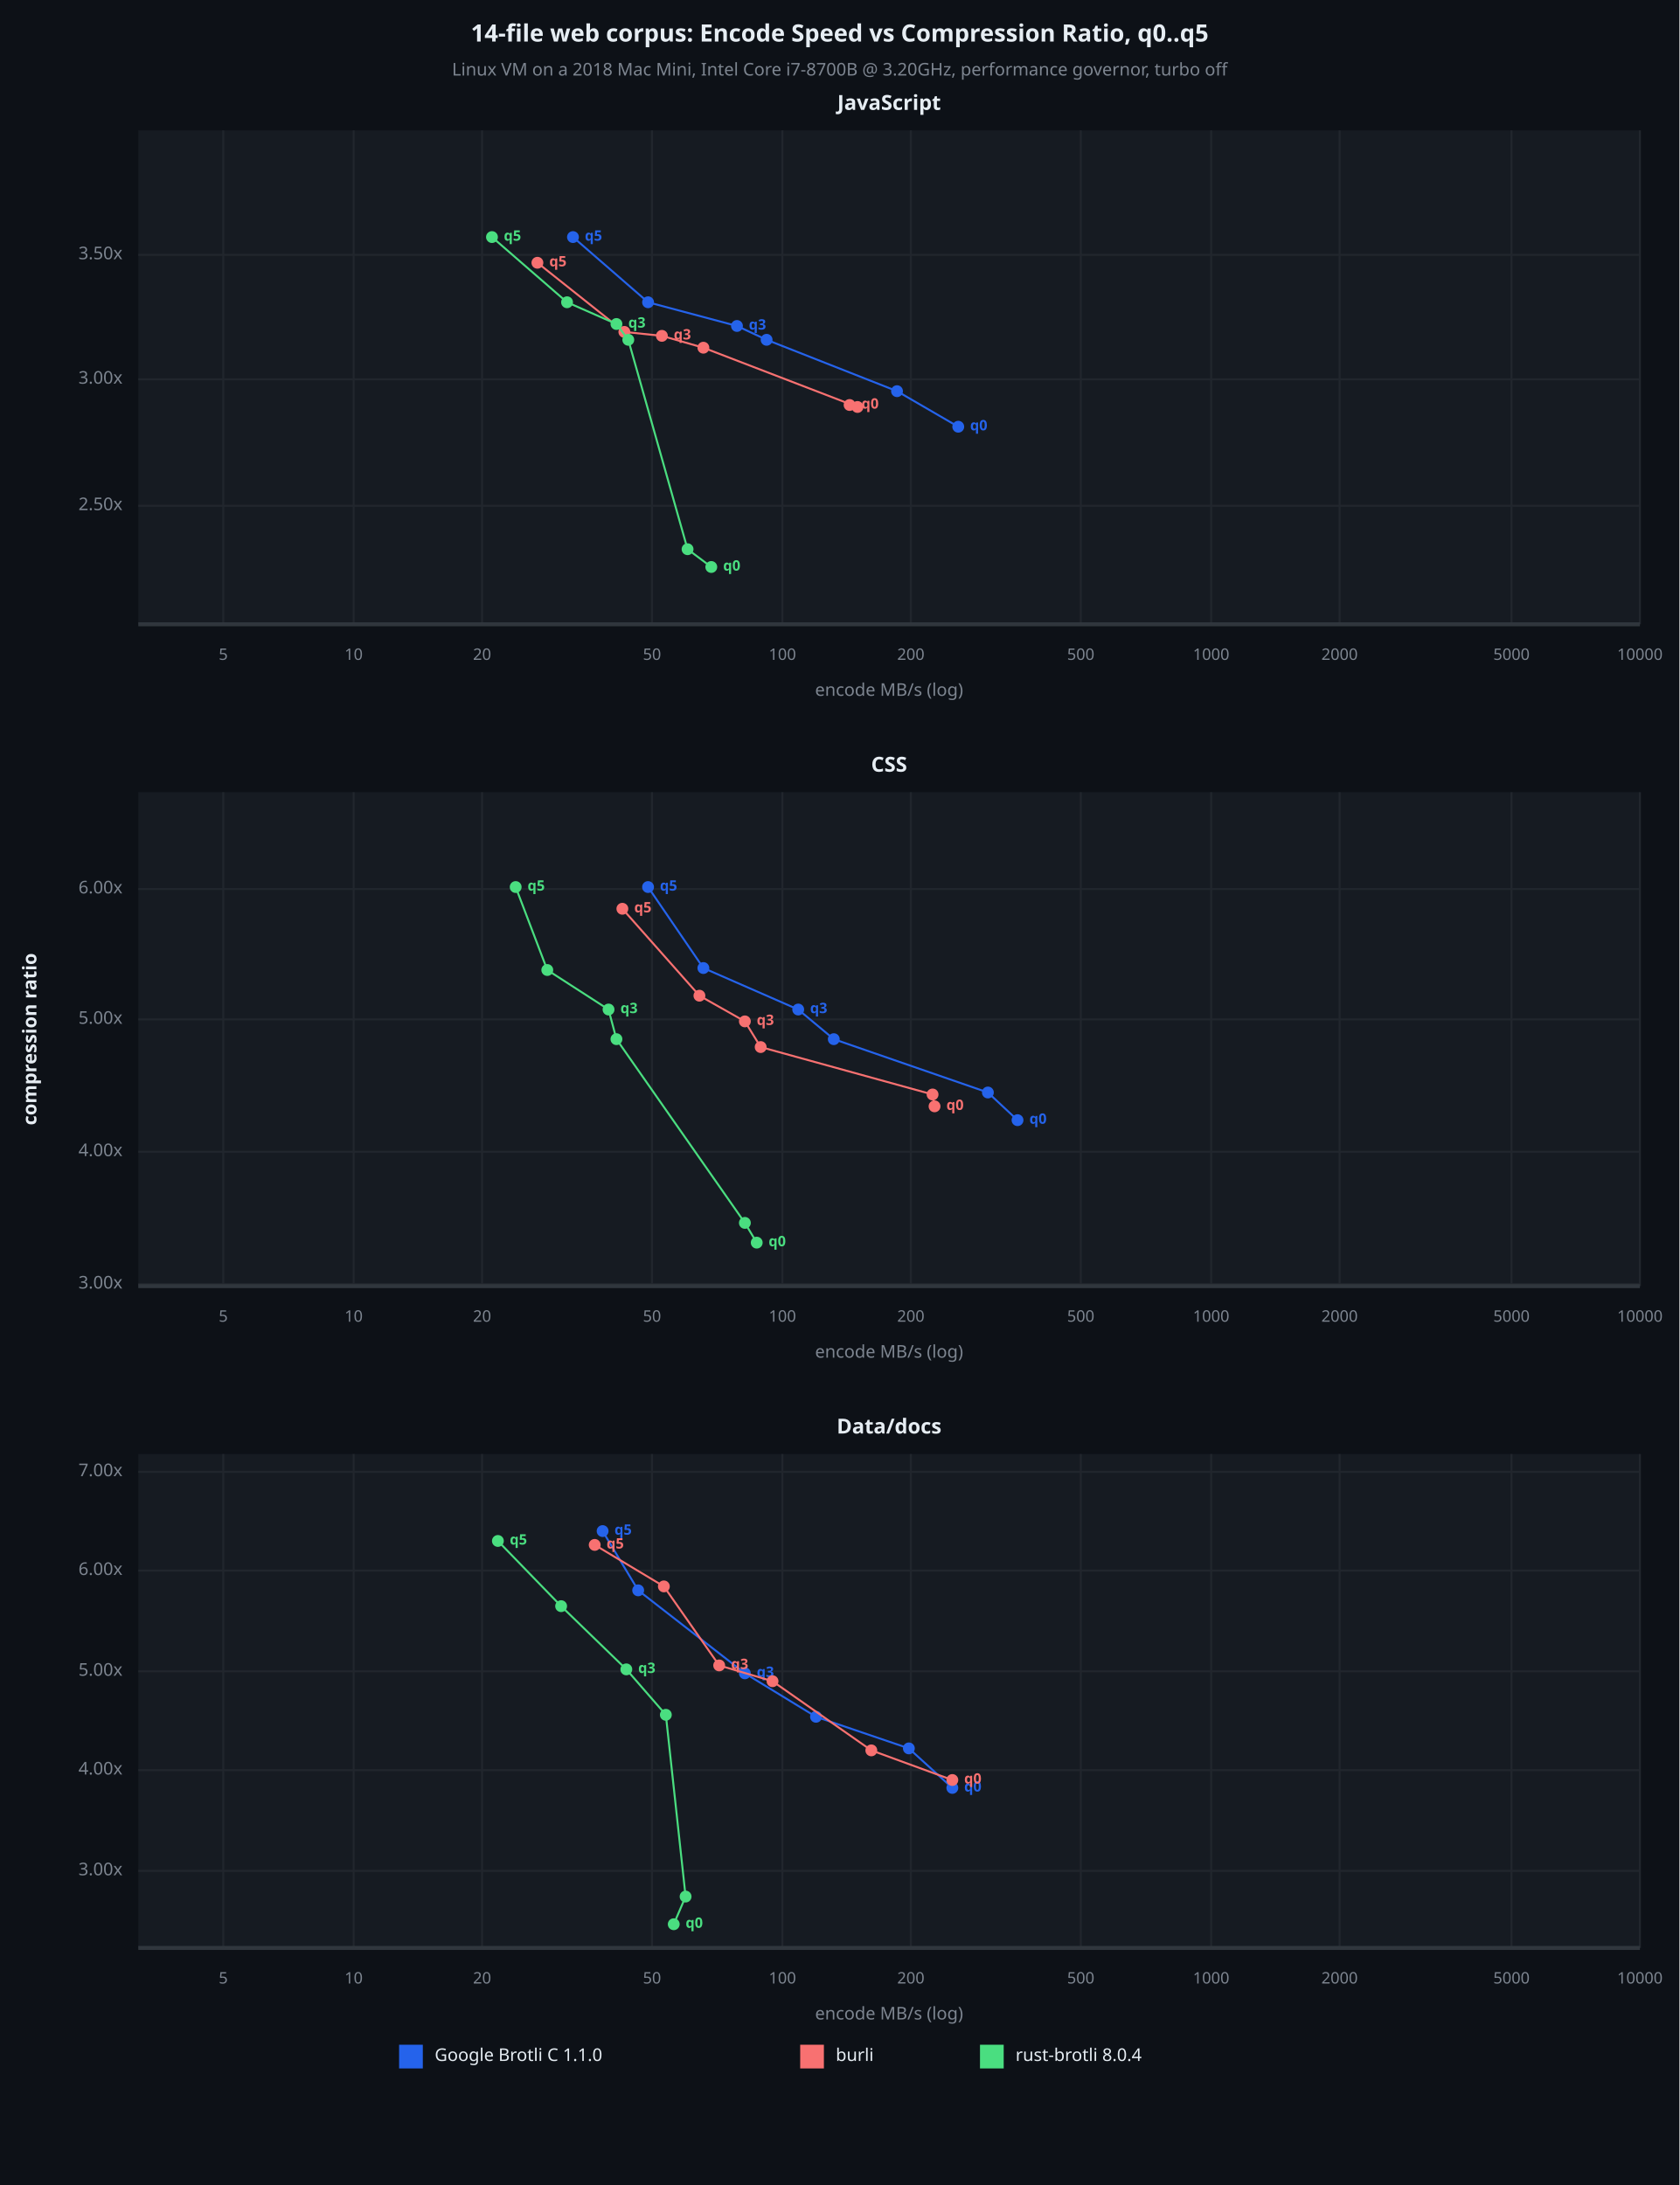
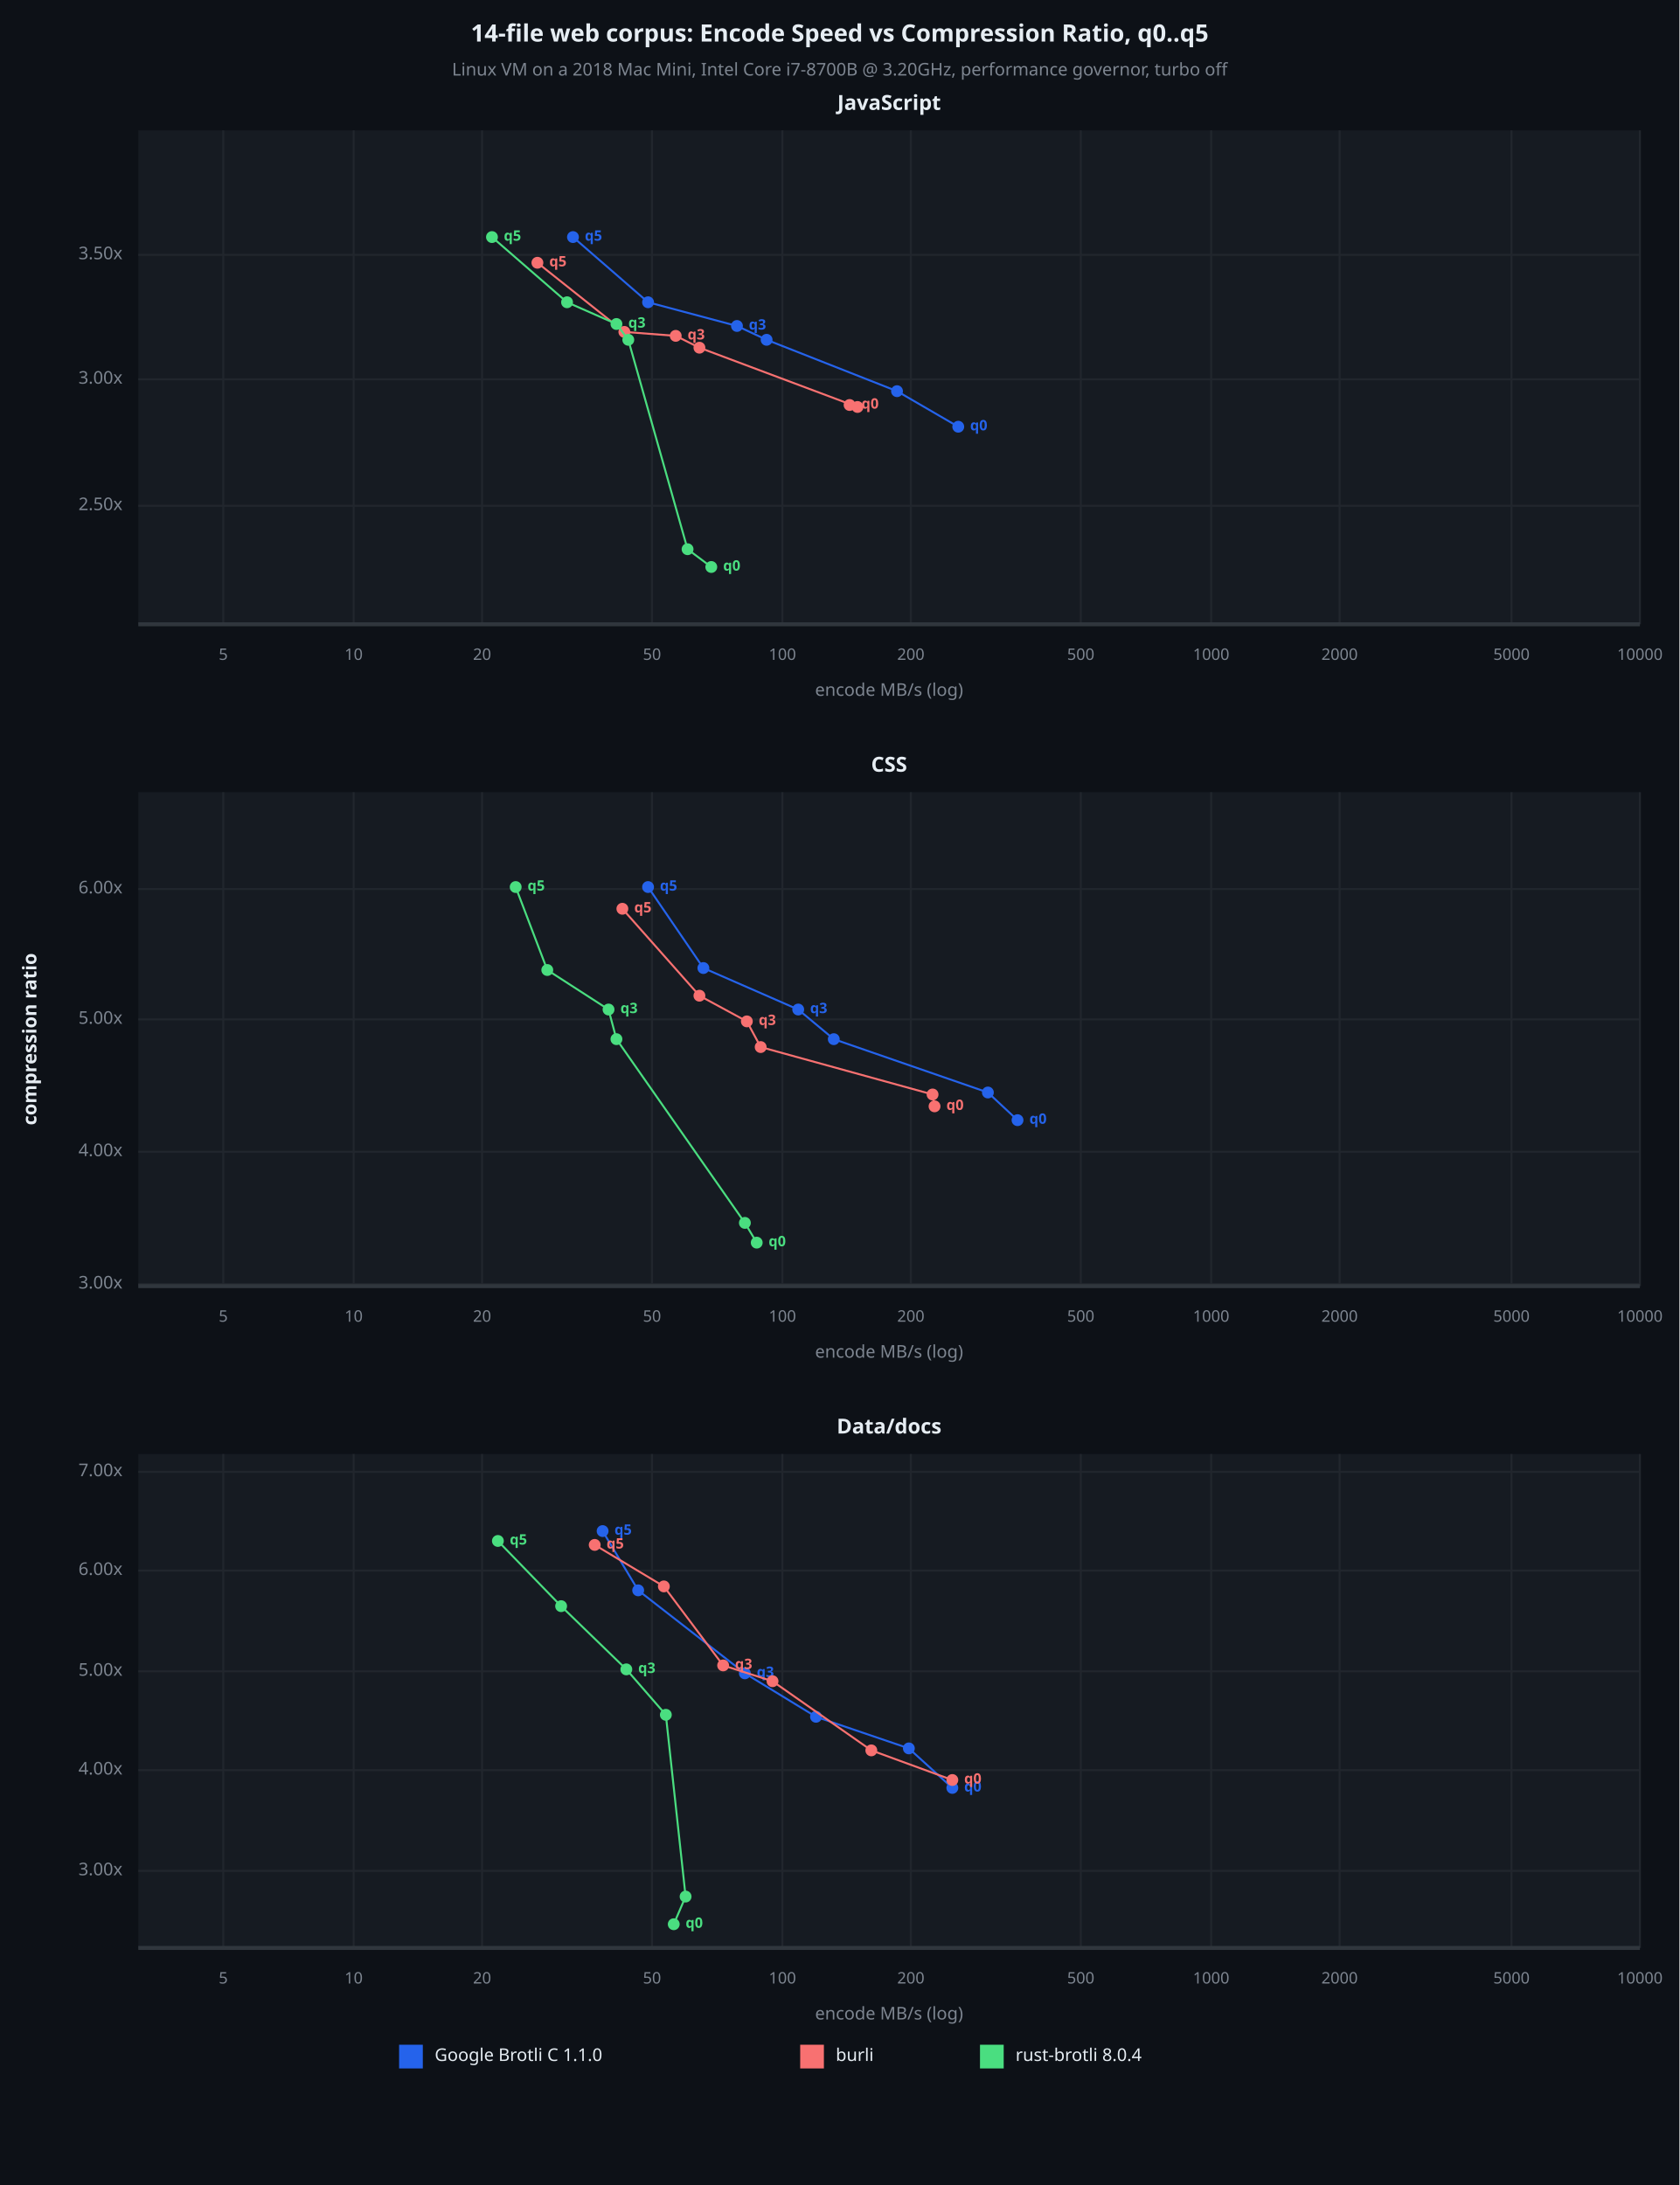
<svg xmlns="http://www.w3.org/2000/svg" viewBox="0 0 850 1106" font-family="system-ui, -apple-system, sans-serif">
  <rect x="0" y="0" width="850" height="1106" opacity="1" fill="#0D1117" stroke="none" />
  <text x="425" y="18" dy="0.5ex" text-anchor="middle" font-family="sans-serif" font-size="12.097" opacity="1" fill="#E6EDF3" font-weight="bold">
14-file web corpus: Encode Speed vs Compression Ratio, q0..q5
</text>
  <text x="425" y="36" dy="0.5ex" text-anchor="middle" font-family="sans-serif" font-size="8.871" opacity="1" fill="#7D8590">
Linux VM on a 2018 Mac Mini, Intel Core i7-8700B @ 3.20GHz, performance governor, turbo off
</text>
  <rect x="70" y="66" width="760" height="250" opacity="1" fill="#161B22" stroke="none" />
  <text x="450" y="53" dy="0.5ex" text-anchor="middle" font-family="sans-serif" font-size="10.484" opacity="1" fill="#E6EDF3" font-weight="bold">
JavaScript
</text>
  <polyline fill="none" opacity="1" stroke="#21262D" stroke-width="1" points="113,66 113,316 " />
  <text x="113" y="332" dy="0.5ex" text-anchor="middle" font-family="sans-serif" font-size="8.065" opacity="1" fill="#7D8590">
5
</text>
  <polyline fill="none" opacity="1" stroke="#21262D" stroke-width="1" points="179,66 179,316 " />
  <text x="179" y="332" dy="0.5ex" text-anchor="middle" font-family="sans-serif" font-size="8.065" opacity="1" fill="#7D8590">
10
</text>
  <polyline fill="none" opacity="1" stroke="#21262D" stroke-width="1" points="244,66 244,316 " />
  <text x="244" y="332" dy="0.5ex" text-anchor="middle" font-family="sans-serif" font-size="8.065" opacity="1" fill="#7D8590">
20
</text>
  <polyline fill="none" opacity="1" stroke="#21262D" stroke-width="1" points="330,66 330,316 " />
  <text x="330" y="332" dy="0.5ex" text-anchor="middle" font-family="sans-serif" font-size="8.065" opacity="1" fill="#7D8590">
50
</text>
  <polyline fill="none" opacity="1" stroke="#21262D" stroke-width="1" points="396,66 396,316 " />
  <text x="396" y="332" dy="0.5ex" text-anchor="middle" font-family="sans-serif" font-size="8.065" opacity="1" fill="#7D8590">
100
</text>
  <polyline fill="none" opacity="1" stroke="#21262D" stroke-width="1" points="461,66 461,316 " />
  <text x="461" y="332" dy="0.5ex" text-anchor="middle" font-family="sans-serif" font-size="8.065" opacity="1" fill="#7D8590">
200
</text>
  <polyline fill="none" opacity="1" stroke="#21262D" stroke-width="1" points="547,66 547,316 " />
  <text x="547" y="332" dy="0.5ex" text-anchor="middle" font-family="sans-serif" font-size="8.065" opacity="1" fill="#7D8590">
500
</text>
  <polyline fill="none" opacity="1" stroke="#21262D" stroke-width="1" points="613,66 613,316 " />
  <text x="613" y="332" dy="0.5ex" text-anchor="middle" font-family="sans-serif" font-size="8.065" opacity="1" fill="#7D8590">
1000
</text>
  <polyline fill="none" opacity="1" stroke="#21262D" stroke-width="1" points="678,66 678,316 " />
  <text x="678" y="332" dy="0.5ex" text-anchor="middle" font-family="sans-serif" font-size="8.065" opacity="1" fill="#7D8590">
2000
</text>
  <polyline fill="none" opacity="1" stroke="#21262D" stroke-width="1" points="765,66 765,316 " />
  <text x="765" y="332" dy="0.5ex" text-anchor="middle" font-family="sans-serif" font-size="8.065" opacity="1" fill="#7D8590">
5000
</text>
  <polyline fill="none" opacity="1" stroke="#21262D" stroke-width="1" points="830,66 830,316 " />
  <text x="830" y="332" dy="0.5ex" text-anchor="middle" font-family="sans-serif" font-size="8.065" opacity="1" fill="#7D8590">
10000
</text>
  <polyline fill="none" opacity="1" stroke="#21262D" stroke-width="1" points="70,256 830,256 " />
  <text x="62" y="256" dy="0.5ex" text-anchor="end" font-family="sans-serif" font-size="8.871" opacity="1" fill="#7D8590">
2.50x
</text>
  <polyline fill="none" opacity="1" stroke="#21262D" stroke-width="1" points="70,192 830,192 " />
  <text x="62" y="192" dy="0.5ex" text-anchor="end" font-family="sans-serif" font-size="8.871" opacity="1" fill="#7D8590">
3.00x
</text>
  <polyline fill="none" opacity="1" stroke="#21262D" stroke-width="1" points="70,129 830,129 " />
  <text x="62" y="129" dy="0.5ex" text-anchor="end" font-family="sans-serif" font-size="8.871" opacity="1" fill="#7D8590">
3.50x
</text>
  <polyline fill="none" opacity="1" stroke="#30363D" stroke-width="2" points="70,316 830,316 " />
  <polyline fill="none" opacity="1" stroke="#2563EB" stroke-width="1" points="485,216 454,198 388,172 373,165 328,153 290,120 " />
  <circle cx="485" cy="216" r="3" opacity="1" fill="#2563EB" stroke="none" stroke-width="1" />
  <text x="491" y="216" dy="0.5ex" text-anchor="start" font-family="sans-serif" font-size="7.258" opacity="1" fill="#2563EB" font-weight="bold">
q0
</text>
  <circle cx="454" cy="198" r="3" opacity="1" fill="#2563EB" stroke="none" stroke-width="1" />
  <circle cx="388" cy="172" r="3" opacity="1" fill="#2563EB" stroke="none" stroke-width="1" />
  <circle cx="373" cy="165" r="3" opacity="1" fill="#2563EB" stroke="none" stroke-width="1" />
  <text x="379" y="165" dy="0.5ex" text-anchor="start" font-family="sans-serif" font-size="7.258" opacity="1" fill="#2563EB" font-weight="bold">
q3
</text>
  <circle cx="328" cy="153" r="3" opacity="1" fill="#2563EB" stroke="none" stroke-width="1" />
  <circle cx="290" cy="120" r="3" opacity="1" fill="#2563EB" stroke="none" stroke-width="1" />
  <text x="296" y="120" dy="0.5ex" text-anchor="start" font-family="sans-serif" font-size="7.258" opacity="1" fill="#2563EB" font-weight="bold">
q5
</text>
-   <polyline fill="none" opacity="1" stroke="#F87171" stroke-width="1" points="430,205 434,206 356,176 335,170 316,168 272,133 " />
+   <polyline fill="none" opacity="1" stroke="#F87171" stroke-width="1" points="430,205 434,206 354,176 342,170 316,168 272,133 " />
  <circle cx="430" cy="205" r="3" opacity="1" fill="#F87171" stroke="none" stroke-width="1" />
  <text x="436" y="205" dy="0.5ex" text-anchor="start" font-family="sans-serif" font-size="7.258" opacity="1" fill="#F87171" font-weight="bold">
q0
</text>
  <circle cx="434" cy="206" r="3" opacity="1" fill="#F87171" stroke="none" stroke-width="1" />
-   <circle cx="356" cy="176" r="3" opacity="1" fill="#F87171" stroke="none" stroke-width="1" />
-   <circle cx="335" cy="170" r="3" opacity="1" fill="#F87171" stroke="none" stroke-width="1" />
-   <text x="341" y="170" dy="0.5ex" text-anchor="start" font-family="sans-serif" font-size="7.258" opacity="1" fill="#F87171" font-weight="bold">
+   <circle cx="354" cy="176" r="3" opacity="1" fill="#F87171" stroke="none" stroke-width="1" />
+   <circle cx="342" cy="170" r="3" opacity="1" fill="#F87171" stroke="none" stroke-width="1" />
+   <text x="348" y="170" dy="0.5ex" text-anchor="start" font-family="sans-serif" font-size="7.258" opacity="1" fill="#F87171" font-weight="bold">
q3
</text>
  <circle cx="316" cy="168" r="3" opacity="1" fill="#F87171" stroke="none" stroke-width="1" />
  <circle cx="272" cy="133" r="3" opacity="1" fill="#F87171" stroke="none" stroke-width="1" />
  <text x="278" y="133" dy="0.5ex" text-anchor="start" font-family="sans-serif" font-size="7.258" opacity="1" fill="#F87171" font-weight="bold">
q5
</text>
  <polyline fill="none" opacity="1" stroke="#4ADE80" stroke-width="1" points="360,287 348,278 318,172 312,164 287,153 249,120 " />
  <circle cx="360" cy="287" r="3" opacity="1" fill="#4ADE80" stroke="none" stroke-width="1" />
  <text x="366" y="287" dy="0.5ex" text-anchor="start" font-family="sans-serif" font-size="7.258" opacity="1" fill="#4ADE80" font-weight="bold">
q0
</text>
  <circle cx="348" cy="278" r="3" opacity="1" fill="#4ADE80" stroke="none" stroke-width="1" />
  <circle cx="318" cy="172" r="3" opacity="1" fill="#4ADE80" stroke="none" stroke-width="1" />
  <circle cx="312" cy="164" r="3" opacity="1" fill="#4ADE80" stroke="none" stroke-width="1" />
  <text x="318" y="164" dy="0.5ex" text-anchor="start" font-family="sans-serif" font-size="7.258" opacity="1" fill="#4ADE80" font-weight="bold">
q3
</text>
  <circle cx="287" cy="153" r="3" opacity="1" fill="#4ADE80" stroke="none" stroke-width="1" />
  <circle cx="249" cy="120" r="3" opacity="1" fill="#4ADE80" stroke="none" stroke-width="1" />
  <text x="255" y="120" dy="0.5ex" text-anchor="start" font-family="sans-serif" font-size="7.258" opacity="1" fill="#4ADE80" font-weight="bold">
q5
</text>
  <text x="450" y="350" dy="0.5ex" text-anchor="middle" font-family="sans-serif" font-size="8.871" opacity="1" fill="#7D8590">
encode MB/s (log)
</text>
  <rect x="70" y="401" width="760" height="250" opacity="1" fill="#161B22" stroke="none" />
  <text x="450" y="388" dy="0.5ex" text-anchor="middle" font-family="sans-serif" font-size="10.484" opacity="1" fill="#E6EDF3" font-weight="bold">
CSS
</text>
  <polyline fill="none" opacity="1" stroke="#21262D" stroke-width="1" points="113,401 113,651 " />
  <text x="113" y="667" dy="0.5ex" text-anchor="middle" font-family="sans-serif" font-size="8.065" opacity="1" fill="#7D8590">
5
</text>
  <polyline fill="none" opacity="1" stroke="#21262D" stroke-width="1" points="179,401 179,651 " />
  <text x="179" y="667" dy="0.5ex" text-anchor="middle" font-family="sans-serif" font-size="8.065" opacity="1" fill="#7D8590">
10
</text>
  <polyline fill="none" opacity="1" stroke="#21262D" stroke-width="1" points="244,401 244,651 " />
  <text x="244" y="667" dy="0.5ex" text-anchor="middle" font-family="sans-serif" font-size="8.065" opacity="1" fill="#7D8590">
20
</text>
  <polyline fill="none" opacity="1" stroke="#21262D" stroke-width="1" points="330,401 330,651 " />
  <text x="330" y="667" dy="0.5ex" text-anchor="middle" font-family="sans-serif" font-size="8.065" opacity="1" fill="#7D8590">
50
</text>
  <polyline fill="none" opacity="1" stroke="#21262D" stroke-width="1" points="396,401 396,651 " />
  <text x="396" y="667" dy="0.5ex" text-anchor="middle" font-family="sans-serif" font-size="8.065" opacity="1" fill="#7D8590">
100
</text>
  <polyline fill="none" opacity="1" stroke="#21262D" stroke-width="1" points="461,401 461,651 " />
  <text x="461" y="667" dy="0.5ex" text-anchor="middle" font-family="sans-serif" font-size="8.065" opacity="1" fill="#7D8590">
200
</text>
  <polyline fill="none" opacity="1" stroke="#21262D" stroke-width="1" points="547,401 547,651 " />
  <text x="547" y="667" dy="0.5ex" text-anchor="middle" font-family="sans-serif" font-size="8.065" opacity="1" fill="#7D8590">
500
</text>
  <polyline fill="none" opacity="1" stroke="#21262D" stroke-width="1" points="613,401 613,651 " />
  <text x="613" y="667" dy="0.5ex" text-anchor="middle" font-family="sans-serif" font-size="8.065" opacity="1" fill="#7D8590">
1000
</text>
  <polyline fill="none" opacity="1" stroke="#21262D" stroke-width="1" points="678,401 678,651 " />
  <text x="678" y="667" dy="0.5ex" text-anchor="middle" font-family="sans-serif" font-size="8.065" opacity="1" fill="#7D8590">
2000
</text>
  <polyline fill="none" opacity="1" stroke="#21262D" stroke-width="1" points="765,401 765,651 " />
  <text x="765" y="667" dy="0.5ex" text-anchor="middle" font-family="sans-serif" font-size="8.065" opacity="1" fill="#7D8590">
5000
</text>
  <polyline fill="none" opacity="1" stroke="#21262D" stroke-width="1" points="830,401 830,651 " />
  <text x="830" y="667" dy="0.5ex" text-anchor="middle" font-family="sans-serif" font-size="8.065" opacity="1" fill="#7D8590">
10000
</text>
  <polyline fill="none" opacity="1" stroke="#21262D" stroke-width="1" points="70,650 830,650 " />
  <text x="62" y="650" dy="0.5ex" text-anchor="end" font-family="sans-serif" font-size="8.871" opacity="1" fill="#7D8590">
3.00x
</text>
  <polyline fill="none" opacity="1" stroke="#21262D" stroke-width="1" points="70,583 830,583 " />
  <text x="62" y="583" dy="0.5ex" text-anchor="end" font-family="sans-serif" font-size="8.871" opacity="1" fill="#7D8590">
4.00x
</text>
  <polyline fill="none" opacity="1" stroke="#21262D" stroke-width="1" points="70,516 830,516 " />
  <text x="62" y="516" dy="0.5ex" text-anchor="end" font-family="sans-serif" font-size="8.871" opacity="1" fill="#7D8590">
5.00x
</text>
  <polyline fill="none" opacity="1" stroke="#21262D" stroke-width="1" points="70,450 830,450 " />
  <text x="62" y="450" dy="0.5ex" text-anchor="end" font-family="sans-serif" font-size="8.871" opacity="1" fill="#7D8590">
6.00x
</text>
  <polyline fill="none" opacity="1" stroke="#30363D" stroke-width="2" points="70,651 830,651 " />
  <polyline fill="none" opacity="1" stroke="#2563EB" stroke-width="1" points="515,567 500,553 422,526 404,511 356,490 328,449 " />
  <circle cx="515" cy="567" r="3" opacity="1" fill="#2563EB" stroke="none" stroke-width="1" />
  <text x="521" y="567" dy="0.5ex" text-anchor="start" font-family="sans-serif" font-size="7.258" opacity="1" fill="#2563EB" font-weight="bold">
q0
</text>
  <circle cx="500" cy="553" r="3" opacity="1" fill="#2563EB" stroke="none" stroke-width="1" />
  <circle cx="422" cy="526" r="3" opacity="1" fill="#2563EB" stroke="none" stroke-width="1" />
  <circle cx="404" cy="511" r="3" opacity="1" fill="#2563EB" stroke="none" stroke-width="1" />
  <text x="410" y="511" dy="0.5ex" text-anchor="start" font-family="sans-serif" font-size="7.258" opacity="1" fill="#2563EB" font-weight="bold">
q3
</text>
  <circle cx="356" cy="490" r="3" opacity="1" fill="#2563EB" stroke="none" stroke-width="1" />
  <circle cx="328" cy="449" r="3" opacity="1" fill="#2563EB" stroke="none" stroke-width="1" />
  <text x="334" y="449" dy="0.5ex" text-anchor="start" font-family="sans-serif" font-size="7.258" opacity="1" fill="#2563EB" font-weight="bold">
q5
</text>
-   <polyline fill="none" opacity="1" stroke="#F87171" stroke-width="1" points="473,560 472,554 385,530 377,517 354,504 315,460 " />
+   <polyline fill="none" opacity="1" stroke="#F87171" stroke-width="1" points="473,560 472,554 385,530 378,517 354,504 315,460 " />
  <circle cx="473" cy="560" r="3" opacity="1" fill="#F87171" stroke="none" stroke-width="1" />
  <text x="479" y="560" dy="0.5ex" text-anchor="start" font-family="sans-serif" font-size="7.258" opacity="1" fill="#F87171" font-weight="bold">
q0
</text>
  <circle cx="472" cy="554" r="3" opacity="1" fill="#F87171" stroke="none" stroke-width="1" />
  <circle cx="385" cy="530" r="3" opacity="1" fill="#F87171" stroke="none" stroke-width="1" />
-   <circle cx="377" cy="517" r="3" opacity="1" fill="#F87171" stroke="none" stroke-width="1" />
-   <text x="383" y="517" dy="0.5ex" text-anchor="start" font-family="sans-serif" font-size="7.258" opacity="1" fill="#F87171" font-weight="bold">
+   <circle cx="378" cy="517" r="3" opacity="1" fill="#F87171" stroke="none" stroke-width="1" />
+   <text x="384" y="517" dy="0.5ex" text-anchor="start" font-family="sans-serif" font-size="7.258" opacity="1" fill="#F87171" font-weight="bold">
q3
</text>
  <circle cx="354" cy="504" r="3" opacity="1" fill="#F87171" stroke="none" stroke-width="1" />
  <circle cx="315" cy="460" r="3" opacity="1" fill="#F87171" stroke="none" stroke-width="1" />
  <text x="321" y="460" dy="0.5ex" text-anchor="start" font-family="sans-serif" font-size="7.258" opacity="1" fill="#F87171" font-weight="bold">
q5
</text>
  <polyline fill="none" opacity="1" stroke="#4ADE80" stroke-width="1" points="383,629 377,619 312,526 308,511 277,491 261,449 " />
  <circle cx="383" cy="629" r="3" opacity="1" fill="#4ADE80" stroke="none" stroke-width="1" />
  <text x="389" y="629" dy="0.5ex" text-anchor="start" font-family="sans-serif" font-size="7.258" opacity="1" fill="#4ADE80" font-weight="bold">
q0
</text>
  <circle cx="377" cy="619" r="3" opacity="1" fill="#4ADE80" stroke="none" stroke-width="1" />
  <circle cx="312" cy="526" r="3" opacity="1" fill="#4ADE80" stroke="none" stroke-width="1" />
  <circle cx="308" cy="511" r="3" opacity="1" fill="#4ADE80" stroke="none" stroke-width="1" />
  <text x="314" y="511" dy="0.5ex" text-anchor="start" font-family="sans-serif" font-size="7.258" opacity="1" fill="#4ADE80" font-weight="bold">
q3
</text>
  <circle cx="277" cy="491" r="3" opacity="1" fill="#4ADE80" stroke="none" stroke-width="1" />
  <circle cx="261" cy="449" r="3" opacity="1" fill="#4ADE80" stroke="none" stroke-width="1" />
  <text x="267" y="449" dy="0.5ex" text-anchor="start" font-family="sans-serif" font-size="7.258" opacity="1" fill="#4ADE80" font-weight="bold">
q5
</text>
  <text x="450" y="685" dy="0.5ex" text-anchor="middle" font-family="sans-serif" font-size="8.871" opacity="1" fill="#7D8590">
encode MB/s (log)
</text>
  <rect x="70" y="736" width="760" height="250" opacity="1" fill="#161B22" stroke="none" />
  <text x="450" y="723" dy="0.5ex" text-anchor="middle" font-family="sans-serif" font-size="10.484" opacity="1" fill="#E6EDF3" font-weight="bold">
Data/docs
</text>
  <polyline fill="none" opacity="1" stroke="#21262D" stroke-width="1" points="113,736 113,986 " />
  <text x="113" y="1002" dy="0.5ex" text-anchor="middle" font-family="sans-serif" font-size="8.065" opacity="1" fill="#7D8590">
5
</text>
  <polyline fill="none" opacity="1" stroke="#21262D" stroke-width="1" points="179,736 179,986 " />
  <text x="179" y="1002" dy="0.5ex" text-anchor="middle" font-family="sans-serif" font-size="8.065" opacity="1" fill="#7D8590">
10
</text>
  <polyline fill="none" opacity="1" stroke="#21262D" stroke-width="1" points="244,736 244,986 " />
  <text x="244" y="1002" dy="0.5ex" text-anchor="middle" font-family="sans-serif" font-size="8.065" opacity="1" fill="#7D8590">
20
</text>
  <polyline fill="none" opacity="1" stroke="#21262D" stroke-width="1" points="330,736 330,986 " />
  <text x="330" y="1002" dy="0.5ex" text-anchor="middle" font-family="sans-serif" font-size="8.065" opacity="1" fill="#7D8590">
50
</text>
  <polyline fill="none" opacity="1" stroke="#21262D" stroke-width="1" points="396,736 396,986 " />
  <text x="396" y="1002" dy="0.5ex" text-anchor="middle" font-family="sans-serif" font-size="8.065" opacity="1" fill="#7D8590">
100
</text>
  <polyline fill="none" opacity="1" stroke="#21262D" stroke-width="1" points="461,736 461,986 " />
  <text x="461" y="1002" dy="0.5ex" text-anchor="middle" font-family="sans-serif" font-size="8.065" opacity="1" fill="#7D8590">
200
</text>
  <polyline fill="none" opacity="1" stroke="#21262D" stroke-width="1" points="547,736 547,986 " />
  <text x="547" y="1002" dy="0.5ex" text-anchor="middle" font-family="sans-serif" font-size="8.065" opacity="1" fill="#7D8590">
500
</text>
  <polyline fill="none" opacity="1" stroke="#21262D" stroke-width="1" points="613,736 613,986 " />
  <text x="613" y="1002" dy="0.5ex" text-anchor="middle" font-family="sans-serif" font-size="8.065" opacity="1" fill="#7D8590">
1000
</text>
  <polyline fill="none" opacity="1" stroke="#21262D" stroke-width="1" points="678,736 678,986 " />
  <text x="678" y="1002" dy="0.5ex" text-anchor="middle" font-family="sans-serif" font-size="8.065" opacity="1" fill="#7D8590">
2000
</text>
  <polyline fill="none" opacity="1" stroke="#21262D" stroke-width="1" points="765,736 765,986 " />
  <text x="765" y="1002" dy="0.5ex" text-anchor="middle" font-family="sans-serif" font-size="8.065" opacity="1" fill="#7D8590">
5000
</text>
  <polyline fill="none" opacity="1" stroke="#21262D" stroke-width="1" points="830,736 830,986 " />
  <text x="830" y="1002" dy="0.5ex" text-anchor="middle" font-family="sans-serif" font-size="8.065" opacity="1" fill="#7D8590">
10000
</text>
  <polyline fill="none" opacity="1" stroke="#21262D" stroke-width="1" points="70,947 830,947 " />
  <text x="62" y="947" dy="0.5ex" text-anchor="end" font-family="sans-serif" font-size="8.871" opacity="1" fill="#7D8590">
3.00x
</text>
  <polyline fill="none" opacity="1" stroke="#21262D" stroke-width="1" points="70,896 830,896 " />
  <text x="62" y="896" dy="0.5ex" text-anchor="end" font-family="sans-serif" font-size="8.871" opacity="1" fill="#7D8590">
4.00x
</text>
  <polyline fill="none" opacity="1" stroke="#21262D" stroke-width="1" points="70,846 830,846 " />
  <text x="62" y="846" dy="0.5ex" text-anchor="end" font-family="sans-serif" font-size="8.871" opacity="1" fill="#7D8590">
5.00x
</text>
  <polyline fill="none" opacity="1" stroke="#21262D" stroke-width="1" points="70,795 830,795 " />
  <text x="62" y="795" dy="0.5ex" text-anchor="end" font-family="sans-serif" font-size="8.871" opacity="1" fill="#7D8590">
6.00x
</text>
  <polyline fill="none" opacity="1" stroke="#21262D" stroke-width="1" points="70,745 830,745 " />
  <text x="62" y="745" dy="0.5ex" text-anchor="end" font-family="sans-serif" font-size="8.871" opacity="1" fill="#7D8590">
7.00x
</text>
  <polyline fill="none" opacity="1" stroke="#30363D" stroke-width="2" points="70,986 830,986 " />
  <polyline fill="none" opacity="1" stroke="#2563EB" stroke-width="1" points="482,905 460,885 413,869 377,847 323,805 305,775 " />
  <circle cx="482" cy="905" r="3" opacity="1" fill="#2563EB" stroke="none" stroke-width="1" />
  <text x="488" y="905" dy="0.5ex" text-anchor="start" font-family="sans-serif" font-size="7.258" opacity="1" fill="#2563EB" font-weight="bold">
q0
</text>
  <circle cx="460" cy="885" r="3" opacity="1" fill="#2563EB" stroke="none" stroke-width="1" />
  <circle cx="413" cy="869" r="3" opacity="1" fill="#2563EB" stroke="none" stroke-width="1" />
  <circle cx="377" cy="847" r="3" opacity="1" fill="#2563EB" stroke="none" stroke-width="1" />
  <text x="383" y="847" dy="0.5ex" text-anchor="start" font-family="sans-serif" font-size="7.258" opacity="1" fill="#2563EB" font-weight="bold">
q3
</text>
  <circle cx="323" cy="805" r="3" opacity="1" fill="#2563EB" stroke="none" stroke-width="1" />
  <circle cx="305" cy="775" r="3" opacity="1" fill="#2563EB" stroke="none" stroke-width="1" />
  <text x="311" y="775" dy="0.5ex" text-anchor="start" font-family="sans-serif" font-size="7.258" opacity="1" fill="#2563EB" font-weight="bold">
q5
</text>
-   <polyline fill="none" opacity="1" stroke="#F87171" stroke-width="1" points="482,901 441,886 391,851 364,843 336,803 301,782 " />
+   <polyline fill="none" opacity="1" stroke="#F87171" stroke-width="1" points="482,901 441,886 391,851 366,843 336,803 301,782 " />
  <circle cx="482" cy="901" r="3" opacity="1" fill="#F87171" stroke="none" stroke-width="1" />
  <text x="488" y="901" dy="0.5ex" text-anchor="start" font-family="sans-serif" font-size="7.258" opacity="1" fill="#F87171" font-weight="bold">
q0
</text>
  <circle cx="441" cy="886" r="3" opacity="1" fill="#F87171" stroke="none" stroke-width="1" />
  <circle cx="391" cy="851" r="3" opacity="1" fill="#F87171" stroke="none" stroke-width="1" />
-   <circle cx="364" cy="843" r="3" opacity="1" fill="#F87171" stroke="none" stroke-width="1" />
-   <text x="370" y="843" dy="0.5ex" text-anchor="start" font-family="sans-serif" font-size="7.258" opacity="1" fill="#F87171" font-weight="bold">
+   <circle cx="366" cy="843" r="3" opacity="1" fill="#F87171" stroke="none" stroke-width="1" />
+   <text x="372" y="843" dy="0.5ex" text-anchor="start" font-family="sans-serif" font-size="7.258" opacity="1" fill="#F87171" font-weight="bold">
q3
</text>
  <circle cx="336" cy="803" r="3" opacity="1" fill="#F87171" stroke="none" stroke-width="1" />
  <circle cx="301" cy="782" r="3" opacity="1" fill="#F87171" stroke="none" stroke-width="1" />
  <text x="307" y="782" dy="0.5ex" text-anchor="start" font-family="sans-serif" font-size="7.258" opacity="1" fill="#F87171" font-weight="bold">
q5
</text>
  <polyline fill="none" opacity="1" stroke="#4ADE80" stroke-width="1" points="341,974 347,960 337,868 317,845 284,813 252,780 " />
  <circle cx="341" cy="974" r="3" opacity="1" fill="#4ADE80" stroke="none" stroke-width="1" />
  <text x="347" y="974" dy="0.5ex" text-anchor="start" font-family="sans-serif" font-size="7.258" opacity="1" fill="#4ADE80" font-weight="bold">
q0
</text>
  <circle cx="347" cy="960" r="3" opacity="1" fill="#4ADE80" stroke="none" stroke-width="1" />
  <circle cx="337" cy="868" r="3" opacity="1" fill="#4ADE80" stroke="none" stroke-width="1" />
  <circle cx="317" cy="845" r="3" opacity="1" fill="#4ADE80" stroke="none" stroke-width="1" />
  <text x="323" y="845" dy="0.5ex" text-anchor="start" font-family="sans-serif" font-size="7.258" opacity="1" fill="#4ADE80" font-weight="bold">
q3
</text>
  <circle cx="284" cy="813" r="3" opacity="1" fill="#4ADE80" stroke="none" stroke-width="1" />
  <circle cx="252" cy="780" r="3" opacity="1" fill="#4ADE80" stroke="none" stroke-width="1" />
  <text x="258" y="780" dy="0.5ex" text-anchor="start" font-family="sans-serif" font-size="7.258" opacity="1" fill="#4ADE80" font-weight="bold">
q5
</text>
  <text x="450" y="1020" dy="0.5ex" text-anchor="middle" font-family="sans-serif" font-size="8.871" opacity="1" fill="#7D8590">
encode MB/s (log)
</text>
  <text x="16" y="526" dy="0.5ex" text-anchor="middle" font-family="sans-serif" font-size="9.677" opacity="1" fill="#E6EDF3" font-weight="bold" transform="rotate(270, 16, 526)">
compression ratio
</text>
  <rect x="202" y="1035" width="12" height="12" opacity="1" fill="#2563EB" stroke="none" />
  <text x="220" y="1041" dy="0.5ex" text-anchor="start" font-family="sans-serif" font-size="8.871" opacity="1" fill="#E6EDF3">
Google Brotli C 1.1.0
</text>
  <rect x="405" y="1035" width="12" height="12" opacity="1" fill="#F87171" stroke="none" />
  <text x="423" y="1041" dy="0.5ex" text-anchor="start" font-family="sans-serif" font-size="8.871" opacity="1" fill="#E6EDF3">
burli
</text>
  <rect x="496" y="1035" width="12" height="12" opacity="1" fill="#4ADE80" stroke="none" />
  <text x="514" y="1041" dy="0.5ex" text-anchor="start" font-family="sans-serif" font-size="8.871" opacity="1" fill="#E6EDF3">
rust-brotli 8.0.4
</text>
</svg>
